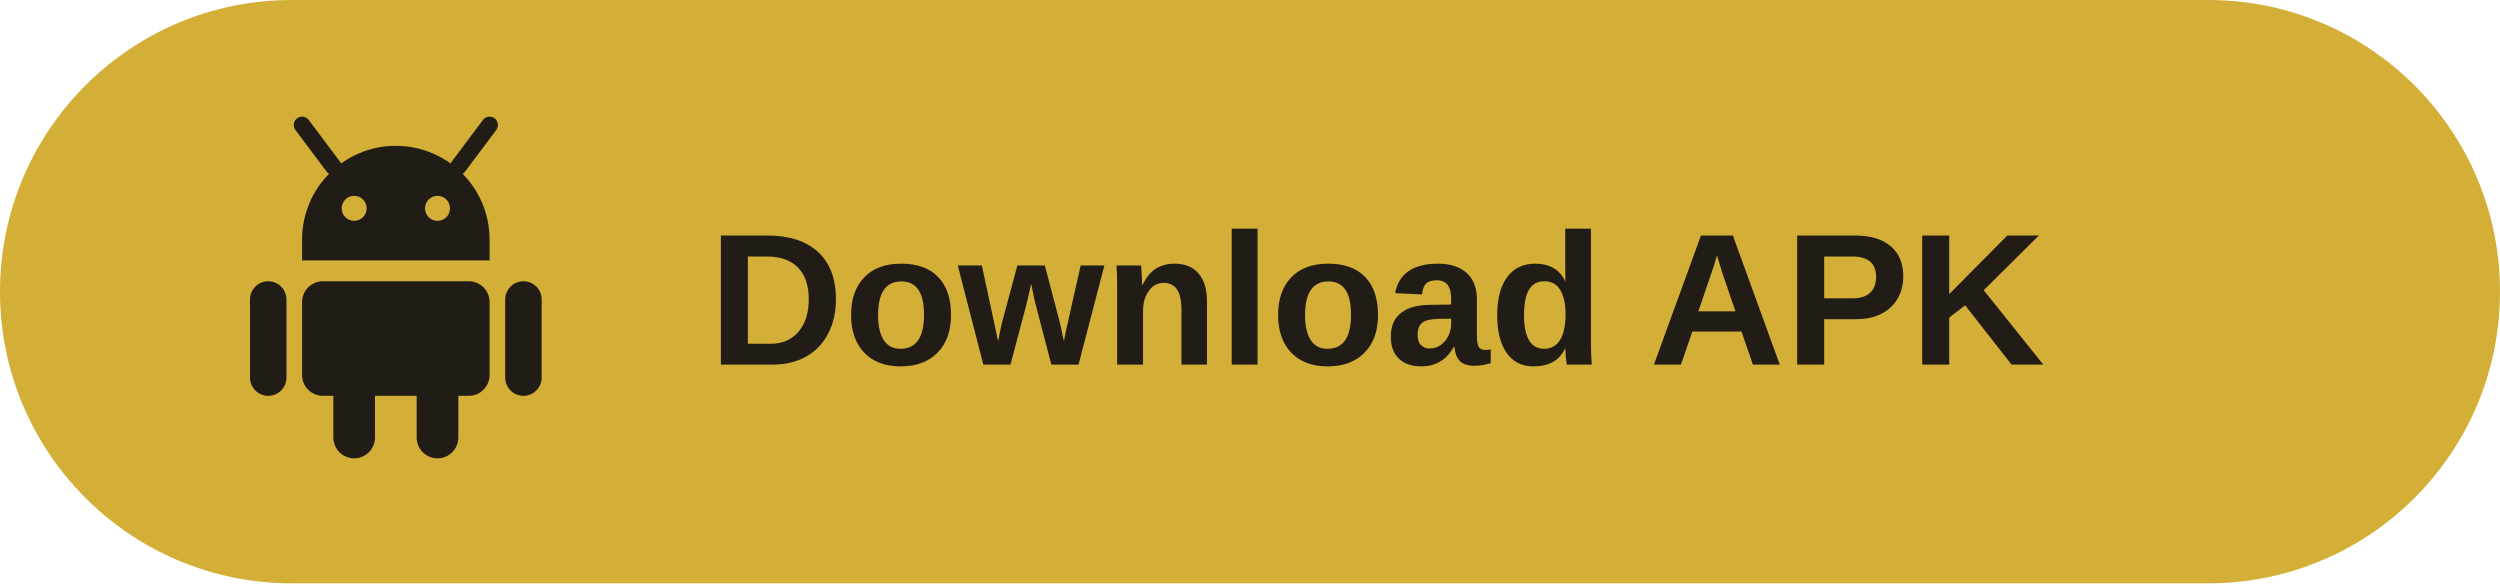
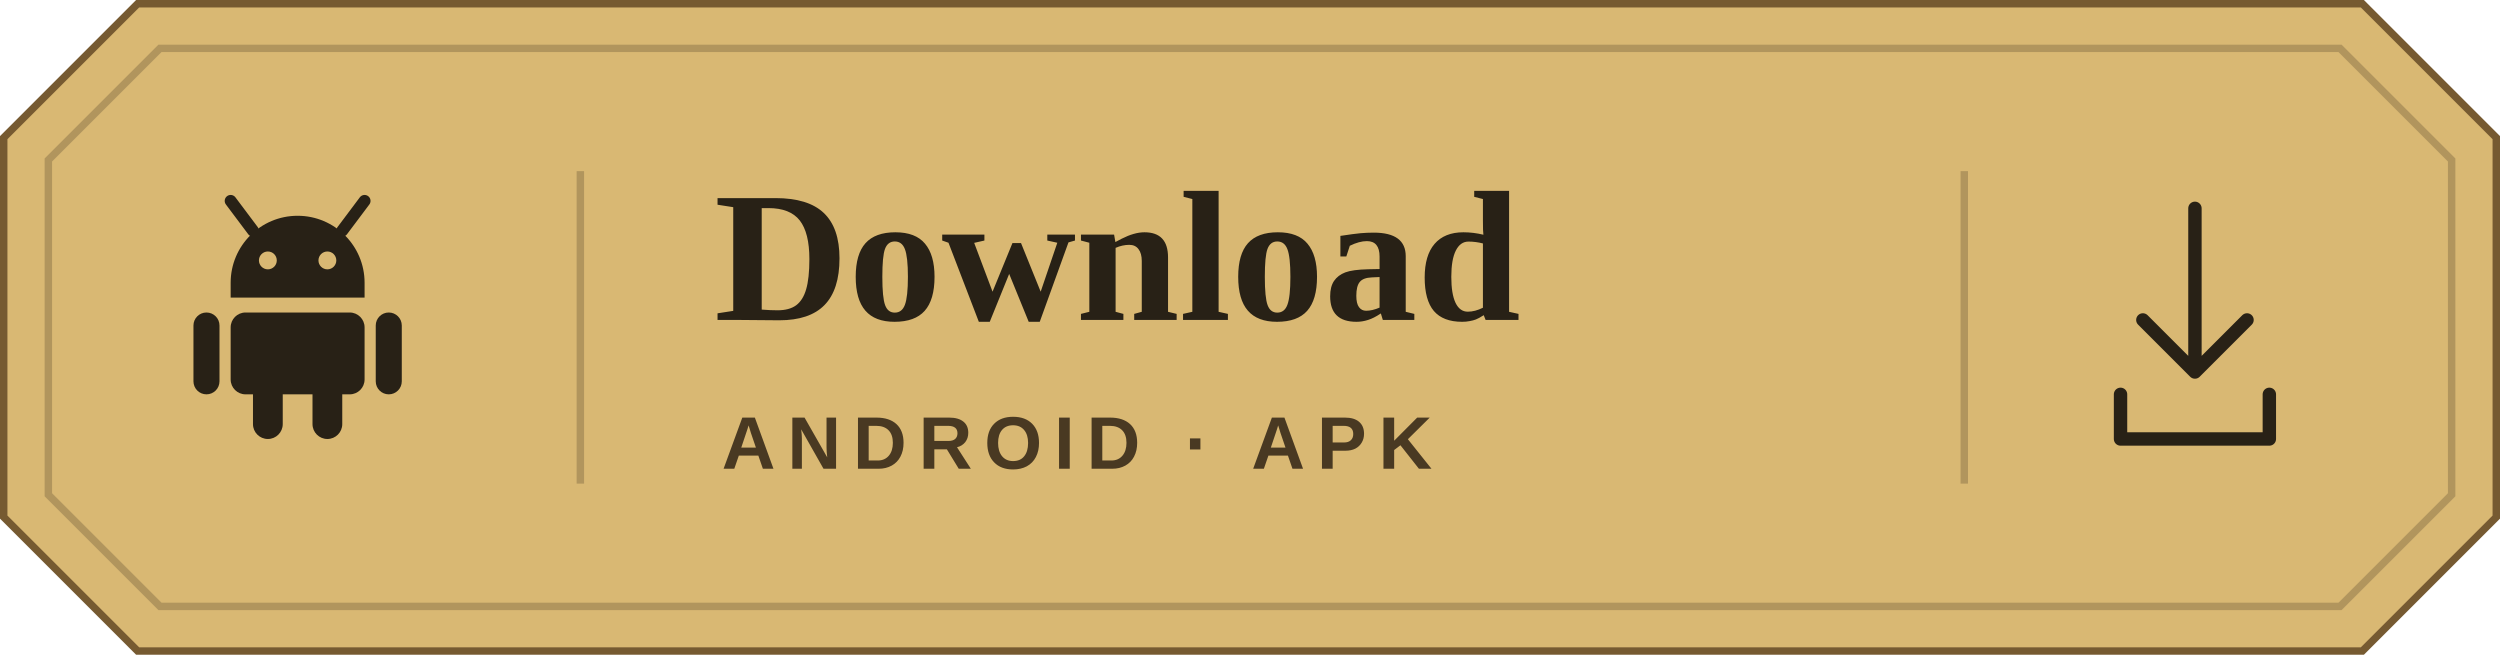
- <svg xmlns="http://www.w3.org/2000/svg" width="240" height="56" viewBox="0 0 240 56" role="img" aria-labelledby="title">
-   <rect width="240" height="56" rx="28" fill="#D4AF37" />
-   <g transform="translate(24 12)" fill="#211C16">
+ <svg xmlns="http://www.w3.org/2000/svg" width="336" height="88" viewBox="0 0 336 88" role="img" aria-labelledby="title desc">
+   <path d="M18.5.5h299l18 18v51l-18 18h-299l-18-18v-51z" fill="#D9B873" stroke="#765A31" />
+   <path d="M21.5 6.5h293l15 15v45l-15 15h-293l-15-15v-45z" fill="none" stroke="#332719" stroke-opacity=".24" />
+   <g transform="translate(26 27)" fill="#282116">
    <path d="M5 11a9 9 0 0 1 18 0v2H5z" />
-     <path d="M8 4 5 0M20 4l3-4" fill="none" stroke="#211C16" stroke-width="1.6" stroke-linecap="round" />
+     <path d="M8 4 5 0M20 4l3-4" fill="none" stroke="#282116" stroke-width="1.6" stroke-linecap="round" />
    <rect x="5" y="15" width="18" height="11" rx="2" />
    <rect x="0" y="15" width="3.5" height="11" rx="1.75" />
    <rect x="24.5" y="15" width="3.5" height="11" rx="1.75" />
    <rect x="8" y="24" width="4" height="8" rx="2" />
    <rect x="16" y="24" width="4" height="8" rx="2" />
-     <g fill="#D4AF37">
+     <g fill="#D9B873">
      <circle cx="10" cy="8" r="1.2" />
      <circle cx="18" cy="8" r="1.2" />
    </g>
  </g>
-   <text x="68" y="35" fill="#211C16" font-family="Arial, Helvetica, sans-serif" font-size="18" font-weight="700">Download APK</text>
+   <path d="M78 23v42M264 23v42" stroke="#332719" stroke-opacity=".24" />
+   <text x="96" y="43" fill="#282116" font-family="Georgia, 'Times New Roman', serif" font-size="25" font-weight="700">Download</text>
+   <text x="97" y="63" fill="#493922" font-family="Arial, Helvetica, sans-serif" font-size="10" font-weight="600" letter-spacing="1.6">ANDROID · APK</text>
+   <path d="M295 28v22m-7-7 7 7 7-7m-17 10v6h20v-6" fill="none" stroke="#282116" stroke-width="1.8" stroke-linecap="round" stroke-linejoin="round" />
</svg>
